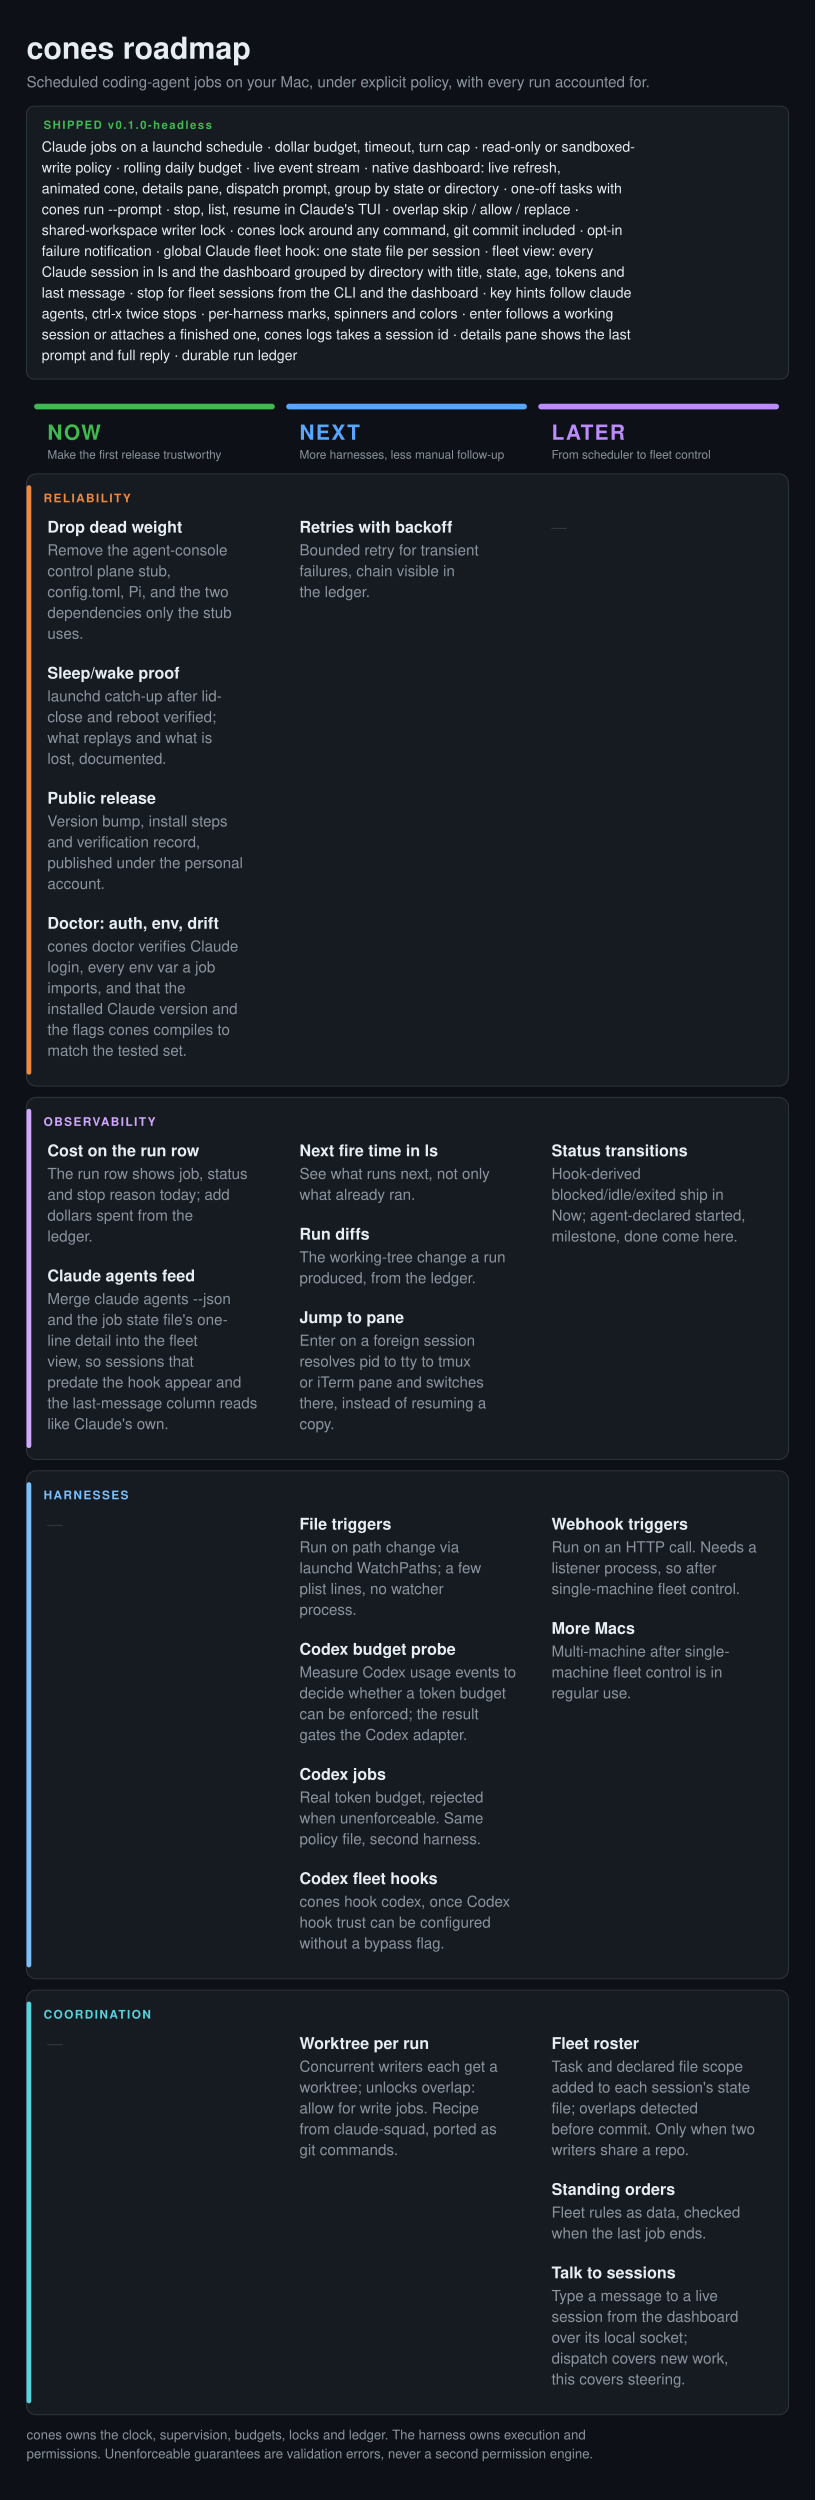
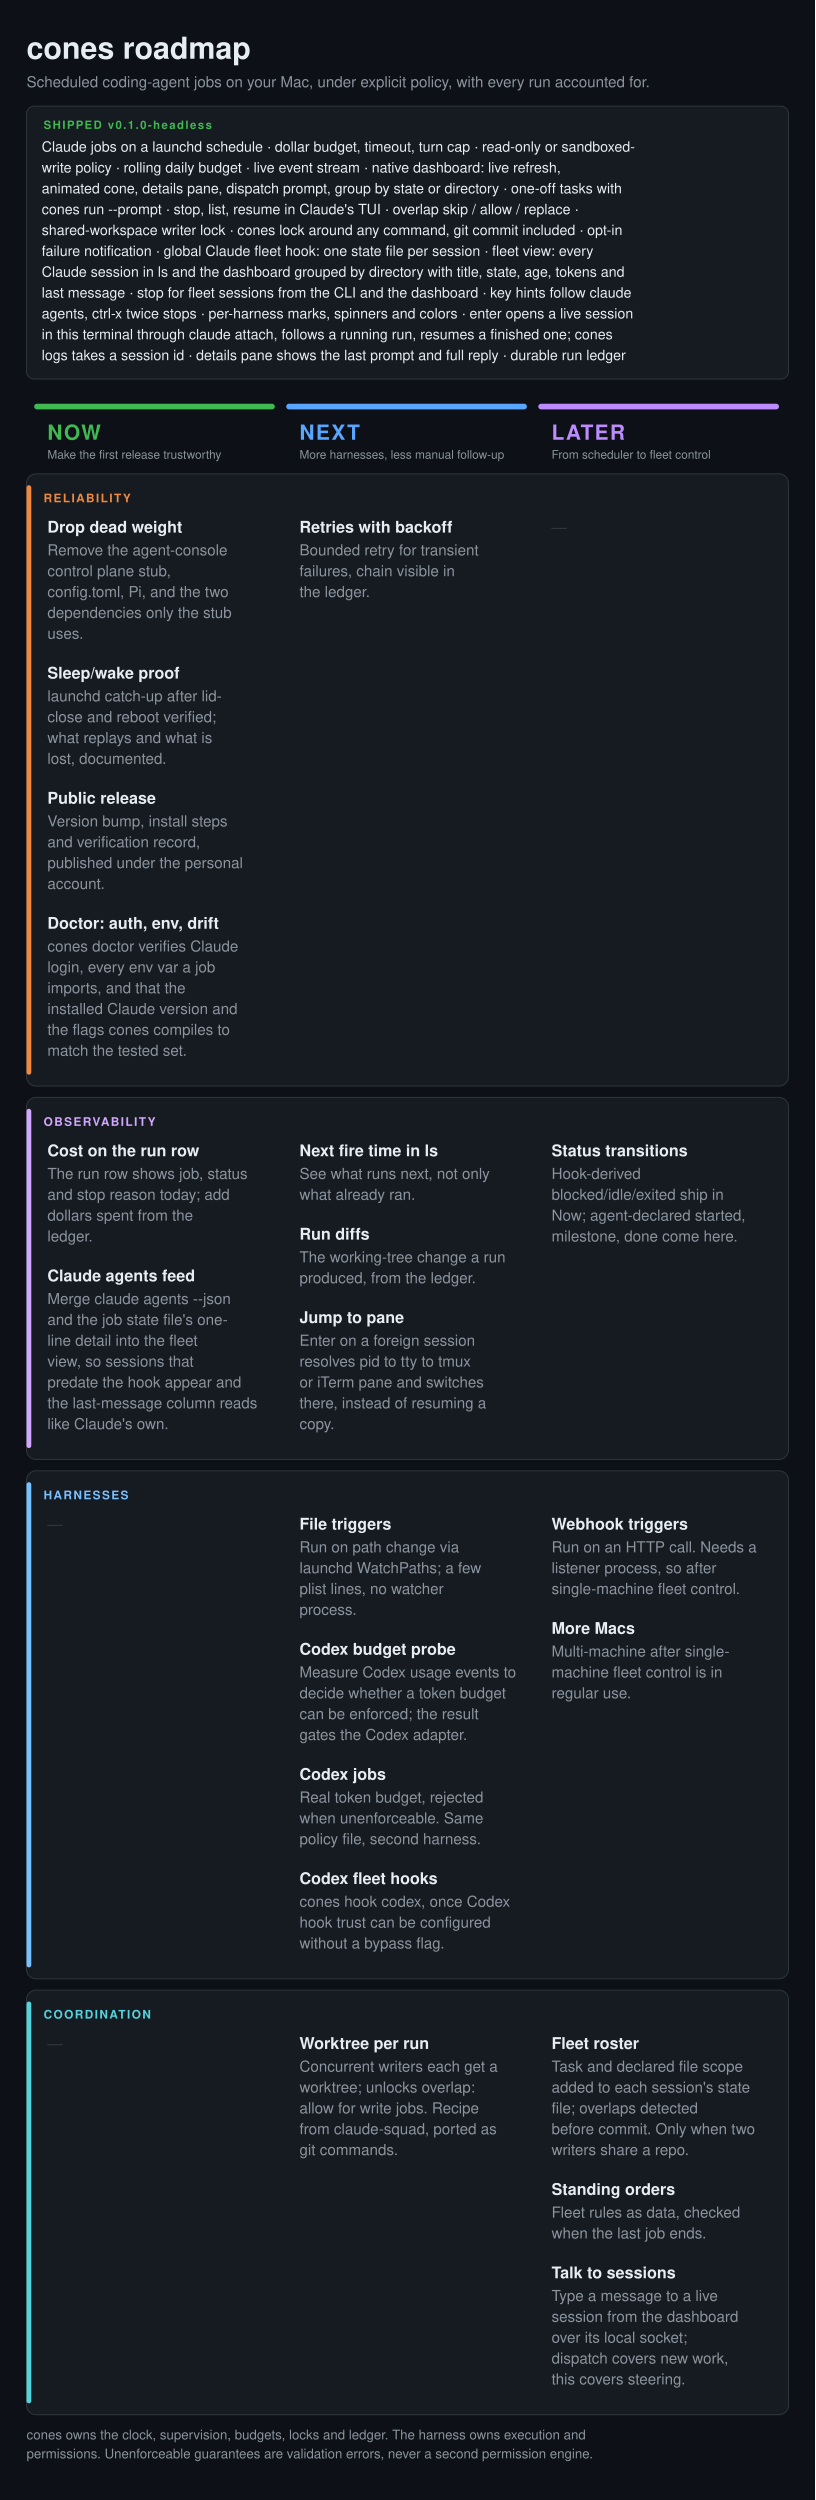
<svg xmlns="http://www.w3.org/2000/svg" width="860" height="2638" viewBox="0 0 860 2638" font-family="-apple-system,BlinkMacSystemFont,Segoe UI,Helvetica,Arial,sans-serif">
  <rect width="860" height="2638" fill="#0d1117" />
  <text x="28" y="62" font-size="32" fill="#e6edf3" font-weight="700">cones roadmap</text>
  <text x="28" y="92" font-size="16" fill="#8b949e">Scheduled coding-agent jobs on your Mac, under explicit policy, with every run accounted for.</text>
  <rect x="28" y="112" width="804" height="288" rx="8" fill="#161b22" stroke="#30363d" />
  <text x="46" y="136" font-size="12" fill="#3fb950" font-weight="700" letter-spacing="1.5">SHIPPED  v0.1.0-headless</text>
  <text x="44" y="160" font-size="15" fill="#e6edf3">Claude jobs on a launchd schedule · dollar budget, timeout, turn cap · read-only or sandboxed-</text>
  <text x="44" y="182" font-size="15" fill="#e6edf3">write policy · rolling daily budget · live event stream · native dashboard: live refresh,</text>
  <text x="44" y="204" font-size="15" fill="#e6edf3">animated cone, details pane, dispatch prompt, group by state or directory · one-off tasks with</text>
  <text x="44" y="226" font-size="15" fill="#e6edf3">cones run --prompt · stop, list, resume in Claude's TUI · overlap skip / allow / replace ·</text>
  <text x="44" y="248" font-size="15" fill="#e6edf3">shared-workspace writer lock · cones lock around any command, git commit included · opt-in</text>
  <text x="44" y="270" font-size="15" fill="#e6edf3">failure notification · global Claude fleet hook: one state file per session · fleet view: every</text>
  <text x="44" y="292" font-size="15" fill="#e6edf3">Claude session in ls and the dashboard grouped by directory with title, state, age, tokens and</text>
  <text x="44" y="314" font-size="15" fill="#e6edf3">last message · stop for fleet sessions from the CLI and the dashboard · key hints follow claude</text>
-   <text x="44" y="336" font-size="15" fill="#e6edf3">agents, ctrl-x twice stops · per-harness marks, spinners and colors · enter follows a working</text>
-   <text x="44" y="358" font-size="15" fill="#e6edf3">session or attaches a finished one, cones logs takes a session id · details pane shows the last</text>
-   <text x="44" y="380" font-size="15" fill="#e6edf3">prompt and full reply · durable run ledger</text>
+   <text x="44" y="336" font-size="15" fill="#e6edf3">agents, ctrl-x twice stops · per-harness marks, spinners and colors · enter opens a live session</text>
+   <text x="44" y="358" font-size="15" fill="#e6edf3">in this terminal through claude attach, follows a running run, resumes a finished one; cones</text>
+   <text x="44" y="380" font-size="15" fill="#e6edf3">logs takes a session id · details pane shows the last prompt and full reply · durable run ledger</text>
  <rect x="36" y="426" width="254" height="6" rx="3" fill="#3fb950" />
  <text x="50" y="464" font-size="22" fill="#3fb950" font-weight="800" letter-spacing="1.5">NOW</text>
  <text x="50" y="484" font-size="12.5" fill="#8b949e">Make the first release trustworthy</text>
  <rect x="302" y="426" width="254" height="6" rx="3" fill="#58a6ff" />
  <text x="316" y="464" font-size="22" fill="#58a6ff" font-weight="800" letter-spacing="1.5">NEXT</text>
  <text x="316" y="484" font-size="12.5" fill="#8b949e">More harnesses, less manual follow-up</text>
  <rect x="568" y="426" width="254" height="6" rx="3" fill="#bc8cff" />
  <text x="582" y="464" font-size="22" fill="#bc8cff" font-weight="800" letter-spacing="1.5">LATER</text>
  <text x="582" y="484" font-size="12.5" fill="#8b949e">From scheduler to fleet control</text>
  <rect x="28" y="500" width="804" height="646" rx="10" fill="#161b22" stroke="#30363d" />
  <rect x="28" y="512" width="5" height="622" rx="2.5" fill="#f0883e" />
  <text x="46" y="530" font-size="12.5" fill="#f0883e" font-weight="700" letter-spacing="1.5">RELIABILITY</text>
  <text x="50" y="562" font-size="17" fill="#e6edf3" font-weight="700">Drop dead weight</text>
  <text x="50" y="586" font-size="16" fill="#8b949e">Remove the agent-console</text>
  <text x="50" y="608" font-size="16" fill="#8b949e">control plane stub,</text>
  <text x="50" y="630" font-size="16" fill="#8b949e">config.toml, Pi, and the two</text>
  <text x="50" y="652" font-size="16" fill="#8b949e">dependencies only the stub</text>
  <text x="50" y="674" font-size="16" fill="#8b949e">uses.</text>
  <text x="50" y="716" font-size="17" fill="#e6edf3" font-weight="700">Sleep/wake proof</text>
  <text x="50" y="740" font-size="16" fill="#8b949e">launchd catch-up after lid-</text>
  <text x="50" y="762" font-size="16" fill="#8b949e">close and reboot verified;</text>
  <text x="50" y="784" font-size="16" fill="#8b949e">what replays and what is</text>
  <text x="50" y="806" font-size="16" fill="#8b949e">lost, documented.</text>
  <text x="50" y="848" font-size="17" fill="#e6edf3" font-weight="700">Public release</text>
  <text x="50" y="872" font-size="16" fill="#8b949e">Version bump, install steps</text>
  <text x="50" y="894" font-size="16" fill="#8b949e">and verification record,</text>
  <text x="50" y="916" font-size="16" fill="#8b949e">published under the personal</text>
  <text x="50" y="938" font-size="16" fill="#8b949e">account.</text>
  <text x="50" y="980" font-size="17" fill="#e6edf3" font-weight="700">Doctor: auth, env, drift</text>
  <text x="50" y="1004" font-size="16" fill="#8b949e">cones doctor verifies Claude</text>
  <text x="50" y="1026" font-size="16" fill="#8b949e">login, every env var a job</text>
  <text x="50" y="1048" font-size="16" fill="#8b949e">imports, and that the</text>
  <text x="50" y="1070" font-size="16" fill="#8b949e">installed Claude version and</text>
  <text x="50" y="1092" font-size="16" fill="#8b949e">the flags cones compiles to</text>
  <text x="50" y="1114" font-size="16" fill="#8b949e">match the tested set.</text>
  <text x="316" y="562" font-size="17" fill="#e6edf3" font-weight="700">Retries with backoff</text>
  <text x="316" y="586" font-size="16" fill="#8b949e">Bounded retry for transient</text>
  <text x="316" y="608" font-size="16" fill="#8b949e">failures, chain visible in</text>
  <text x="316" y="630" font-size="16" fill="#8b949e">the ledger.</text>
  <text x="582" y="562" font-size="16" fill="#30363d">—</text>
  <rect x="28" y="1158" width="804" height="382" rx="10" fill="#161b22" stroke="#30363d" />
  <rect x="28" y="1170" width="5" height="358" rx="2.5" fill="#d2a8ff" />
  <text x="46" y="1188" font-size="12.5" fill="#d2a8ff" font-weight="700" letter-spacing="1.5">OBSERVABILITY</text>
  <text x="50" y="1220" font-size="17" fill="#e6edf3" font-weight="700">Cost on the run row</text>
  <text x="50" y="1244" font-size="16" fill="#8b949e">The run row shows job, status</text>
  <text x="50" y="1266" font-size="16" fill="#8b949e">and stop reason today; add</text>
  <text x="50" y="1288" font-size="16" fill="#8b949e">dollars spent from the</text>
  <text x="50" y="1310" font-size="16" fill="#8b949e">ledger.</text>
  <text x="50" y="1352" font-size="17" fill="#e6edf3" font-weight="700">Claude agents feed</text>
  <text x="50" y="1376" font-size="16" fill="#8b949e">Merge claude agents --json</text>
  <text x="50" y="1398" font-size="16" fill="#8b949e">and the job state file's one-</text>
  <text x="50" y="1420" font-size="16" fill="#8b949e">line detail into the fleet</text>
  <text x="50" y="1442" font-size="16" fill="#8b949e">view, so sessions that</text>
  <text x="50" y="1464" font-size="16" fill="#8b949e">predate the hook appear and</text>
  <text x="50" y="1486" font-size="16" fill="#8b949e">the last-message column reads</text>
  <text x="50" y="1508" font-size="16" fill="#8b949e">like Claude's own.</text>
  <text x="316" y="1220" font-size="17" fill="#e6edf3" font-weight="700">Next fire time in ls</text>
  <text x="316" y="1244" font-size="16" fill="#8b949e">See what runs next, not only</text>
  <text x="316" y="1266" font-size="16" fill="#8b949e">what already ran.</text>
  <text x="316" y="1308" font-size="17" fill="#e6edf3" font-weight="700">Run diffs</text>
  <text x="316" y="1332" font-size="16" fill="#8b949e">The working-tree change a run</text>
  <text x="316" y="1354" font-size="16" fill="#8b949e">produced, from the ledger.</text>
  <text x="316" y="1396" font-size="17" fill="#e6edf3" font-weight="700">Jump to pane</text>
  <text x="316" y="1420" font-size="16" fill="#8b949e">Enter on a foreign session</text>
  <text x="316" y="1442" font-size="16" fill="#8b949e">resolves pid to tty to tmux</text>
  <text x="316" y="1464" font-size="16" fill="#8b949e">or iTerm pane and switches</text>
  <text x="316" y="1486" font-size="16" fill="#8b949e">there, instead of resuming a</text>
  <text x="316" y="1508" font-size="16" fill="#8b949e">copy.</text>
  <text x="582" y="1220" font-size="17" fill="#e6edf3" font-weight="700">Status transitions</text>
  <text x="582" y="1244" font-size="16" fill="#8b949e">Hook-derived</text>
  <text x="582" y="1266" font-size="16" fill="#8b949e">blocked/idle/exited ship in</text>
  <text x="582" y="1288" font-size="16" fill="#8b949e">Now; agent-declared started,</text>
  <text x="582" y="1310" font-size="16" fill="#8b949e">milestone, done come here.</text>
  <rect x="28" y="1552" width="804" height="536" rx="10" fill="#161b22" stroke="#30363d" />
  <rect x="28" y="1564" width="5" height="512" rx="2.5" fill="#79c0ff" />
  <text x="46" y="1582" font-size="12.5" fill="#79c0ff" font-weight="700" letter-spacing="1.5">HARNESSES</text>
  <text x="50" y="1614" font-size="16" fill="#30363d">—</text>
  <text x="316" y="1614" font-size="17" fill="#e6edf3" font-weight="700">File triggers</text>
  <text x="316" y="1638" font-size="16" fill="#8b949e">Run on path change via</text>
  <text x="316" y="1660" font-size="16" fill="#8b949e">launchd WatchPaths; a few</text>
  <text x="316" y="1682" font-size="16" fill="#8b949e">plist lines, no watcher</text>
  <text x="316" y="1704" font-size="16" fill="#8b949e">process.</text>
  <text x="316" y="1746" font-size="17" fill="#e6edf3" font-weight="700">Codex budget probe</text>
  <text x="316" y="1770" font-size="16" fill="#8b949e">Measure Codex usage events to</text>
  <text x="316" y="1792" font-size="16" fill="#8b949e">decide whether a token budget</text>
  <text x="316" y="1814" font-size="16" fill="#8b949e">can be enforced; the result</text>
  <text x="316" y="1836" font-size="16" fill="#8b949e">gates the Codex adapter.</text>
  <text x="316" y="1878" font-size="17" fill="#e6edf3" font-weight="700">Codex jobs</text>
  <text x="316" y="1902" font-size="16" fill="#8b949e">Real token budget, rejected</text>
  <text x="316" y="1924" font-size="16" fill="#8b949e">when unenforceable. Same</text>
  <text x="316" y="1946" font-size="16" fill="#8b949e">policy file, second harness.</text>
  <text x="316" y="1988" font-size="17" fill="#e6edf3" font-weight="700">Codex fleet hooks</text>
  <text x="316" y="2012" font-size="16" fill="#8b949e">cones hook codex, once Codex</text>
  <text x="316" y="2034" font-size="16" fill="#8b949e">hook trust can be configured</text>
  <text x="316" y="2056" font-size="16" fill="#8b949e">without a bypass flag.</text>
  <text x="582" y="1614" font-size="17" fill="#e6edf3" font-weight="700">Webhook triggers</text>
  <text x="582" y="1638" font-size="16" fill="#8b949e">Run on an HTTP call. Needs a</text>
  <text x="582" y="1660" font-size="16" fill="#8b949e">listener process, so after</text>
  <text x="582" y="1682" font-size="16" fill="#8b949e">single-machine fleet control.</text>
  <text x="582" y="1724" font-size="17" fill="#e6edf3" font-weight="700">More Macs</text>
  <text x="582" y="1748" font-size="16" fill="#8b949e">Multi-machine after single-</text>
  <text x="582" y="1770" font-size="16" fill="#8b949e">machine fleet control is in</text>
  <text x="582" y="1792" font-size="16" fill="#8b949e">regular use.</text>
  <rect x="28" y="2100" width="804" height="448" rx="10" fill="#161b22" stroke="#30363d" />
  <rect x="28" y="2112" width="5" height="424" rx="2.5" fill="#56d4dd" />
  <text x="46" y="2130" font-size="12.5" fill="#56d4dd" font-weight="700" letter-spacing="1.5">COORDINATION</text>
  <text x="50" y="2162" font-size="16" fill="#30363d">—</text>
  <text x="316" y="2162" font-size="17" fill="#e6edf3" font-weight="700">Worktree per run</text>
  <text x="316" y="2186" font-size="16" fill="#8b949e">Concurrent writers each get a</text>
  <text x="316" y="2208" font-size="16" fill="#8b949e">worktree; unlocks overlap:</text>
  <text x="316" y="2230" font-size="16" fill="#8b949e">allow for write jobs. Recipe</text>
  <text x="316" y="2252" font-size="16" fill="#8b949e">from claude-squad, ported as</text>
  <text x="316" y="2274" font-size="16" fill="#8b949e">git commands.</text>
  <text x="582" y="2162" font-size="17" fill="#e6edf3" font-weight="700">Fleet roster</text>
  <text x="582" y="2186" font-size="16" fill="#8b949e">Task and declared file scope</text>
  <text x="582" y="2208" font-size="16" fill="#8b949e">added to each session's state</text>
  <text x="582" y="2230" font-size="16" fill="#8b949e">file; overlaps detected</text>
  <text x="582" y="2252" font-size="16" fill="#8b949e">before commit. Only when two</text>
  <text x="582" y="2274" font-size="16" fill="#8b949e">writers share a repo.</text>
  <text x="582" y="2316" font-size="17" fill="#e6edf3" font-weight="700">Standing orders</text>
  <text x="582" y="2340" font-size="16" fill="#8b949e">Fleet rules as data, checked</text>
  <text x="582" y="2362" font-size="16" fill="#8b949e">when the last job ends.</text>
  <text x="582" y="2404" font-size="17" fill="#e6edf3" font-weight="700">Talk to sessions</text>
  <text x="582" y="2428" font-size="16" fill="#8b949e">Type a message to a live</text>
  <text x="582" y="2450" font-size="16" fill="#8b949e">session from the dashboard</text>
  <text x="582" y="2472" font-size="16" fill="#8b949e">over its local socket;</text>
  <text x="582" y="2494" font-size="16" fill="#8b949e">dispatch covers new work,</text>
  <text x="582" y="2516" font-size="16" fill="#8b949e">this covers steering.</text>
  <text x="28" y="2574" font-size="14" fill="#8b949e">cones owns the clock, supervision, budgets, locks and ledger. The harness owns execution and</text>
  <text x="28" y="2594" font-size="14" fill="#8b949e">permissions. Unenforceable guarantees are validation errors, never a second permission engine.</text>
</svg>
